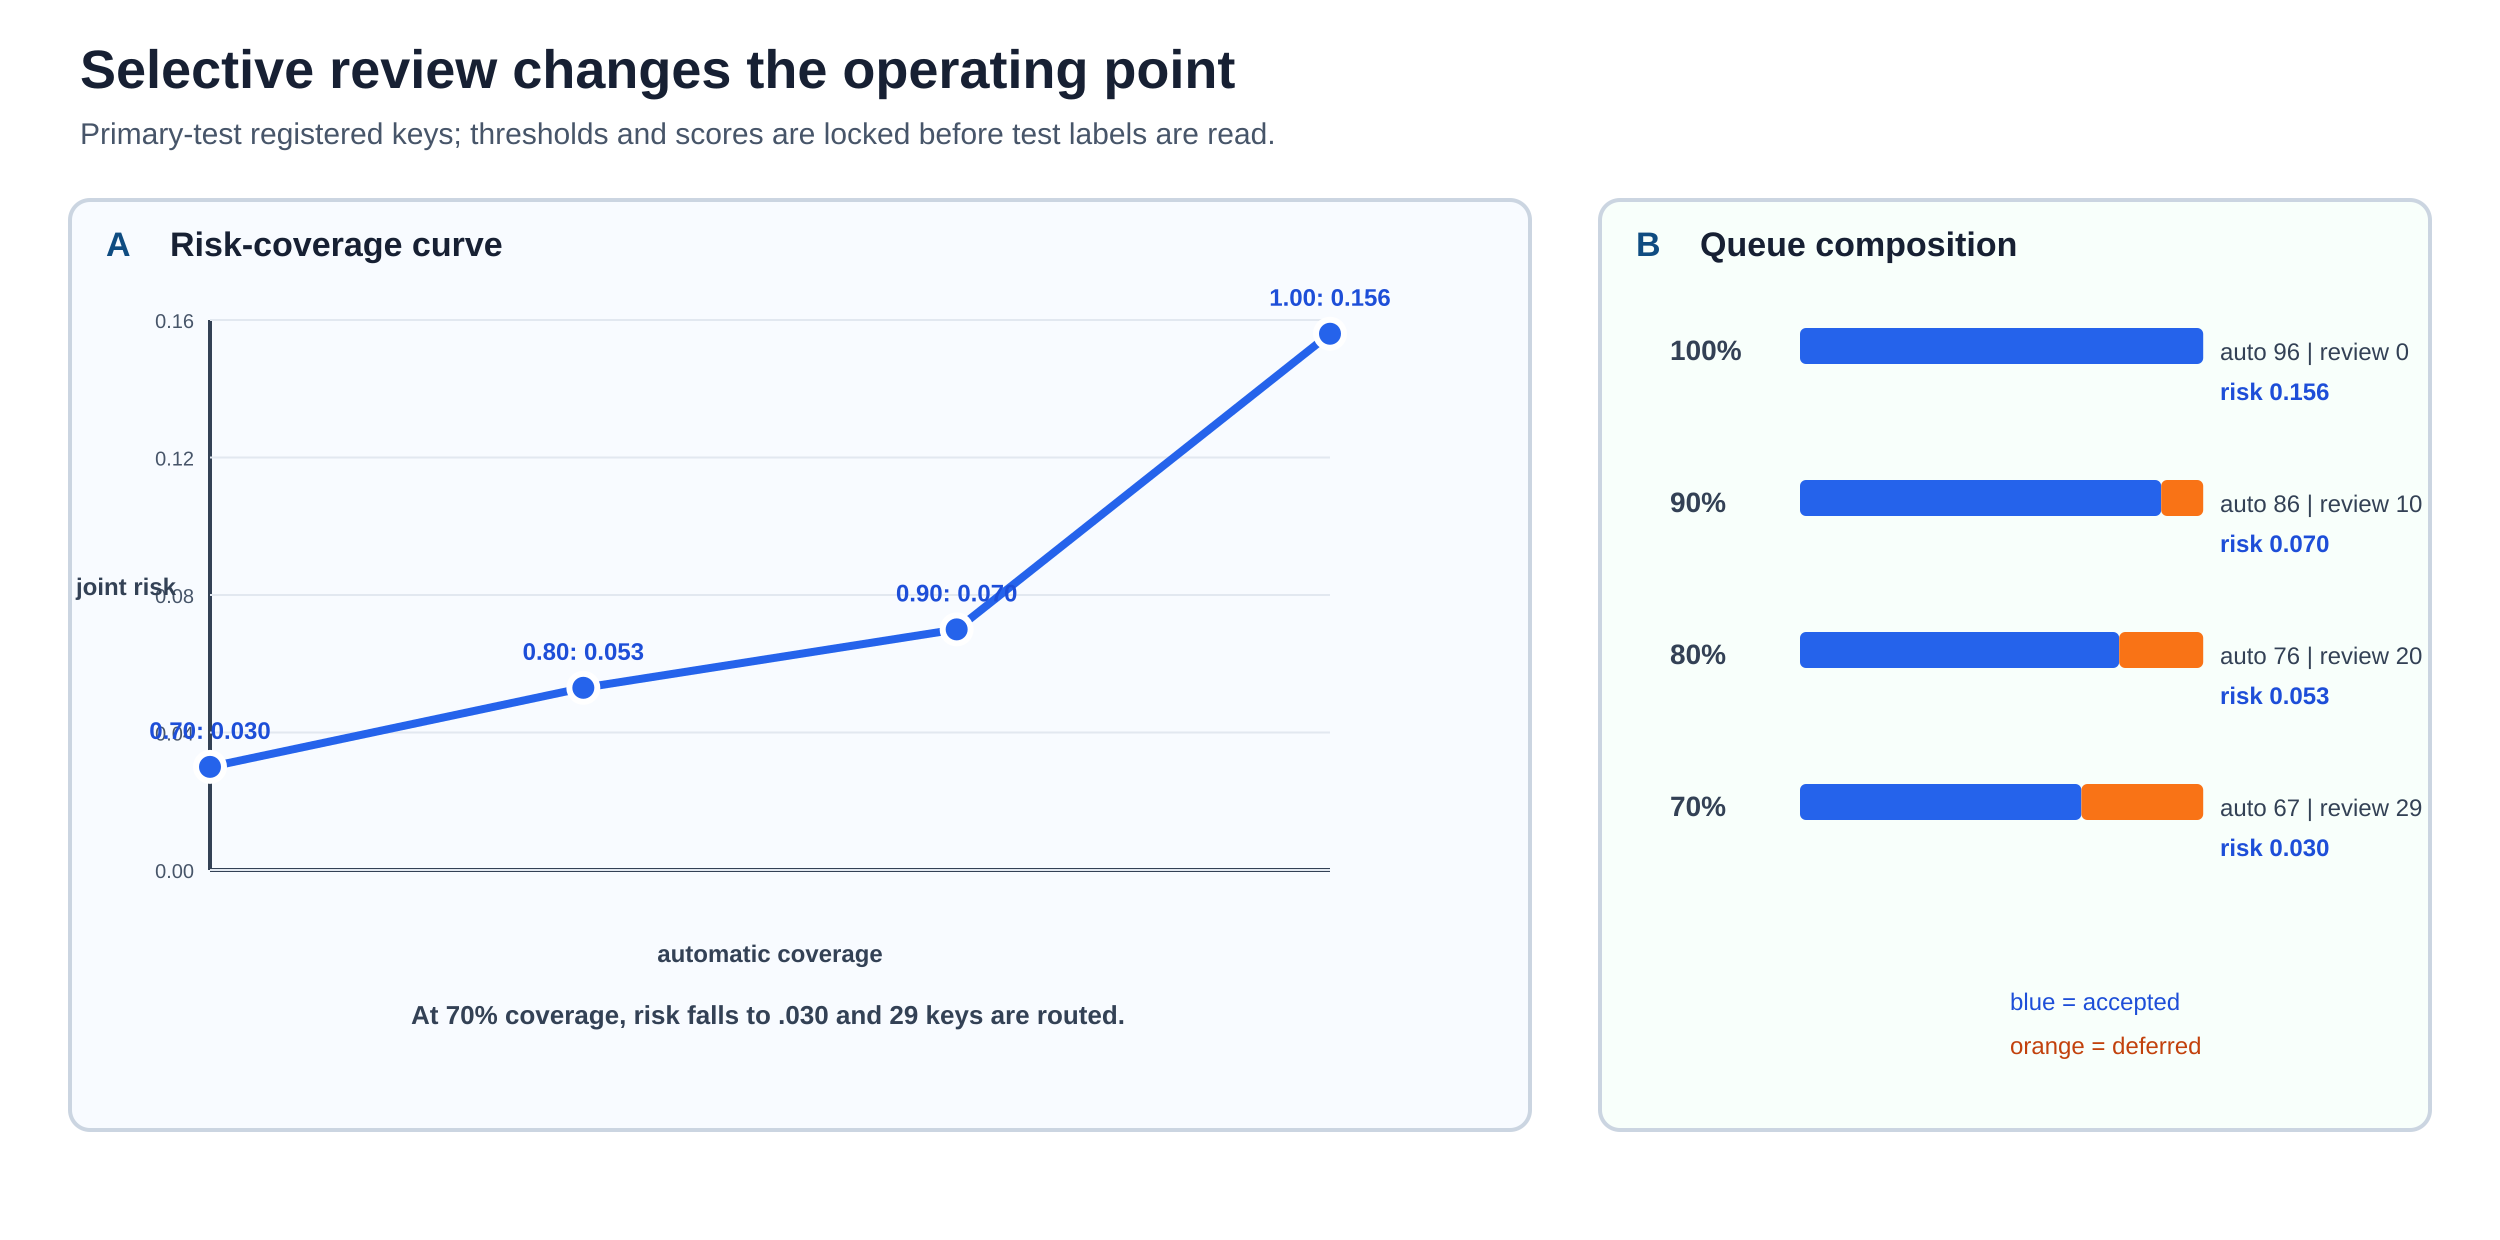
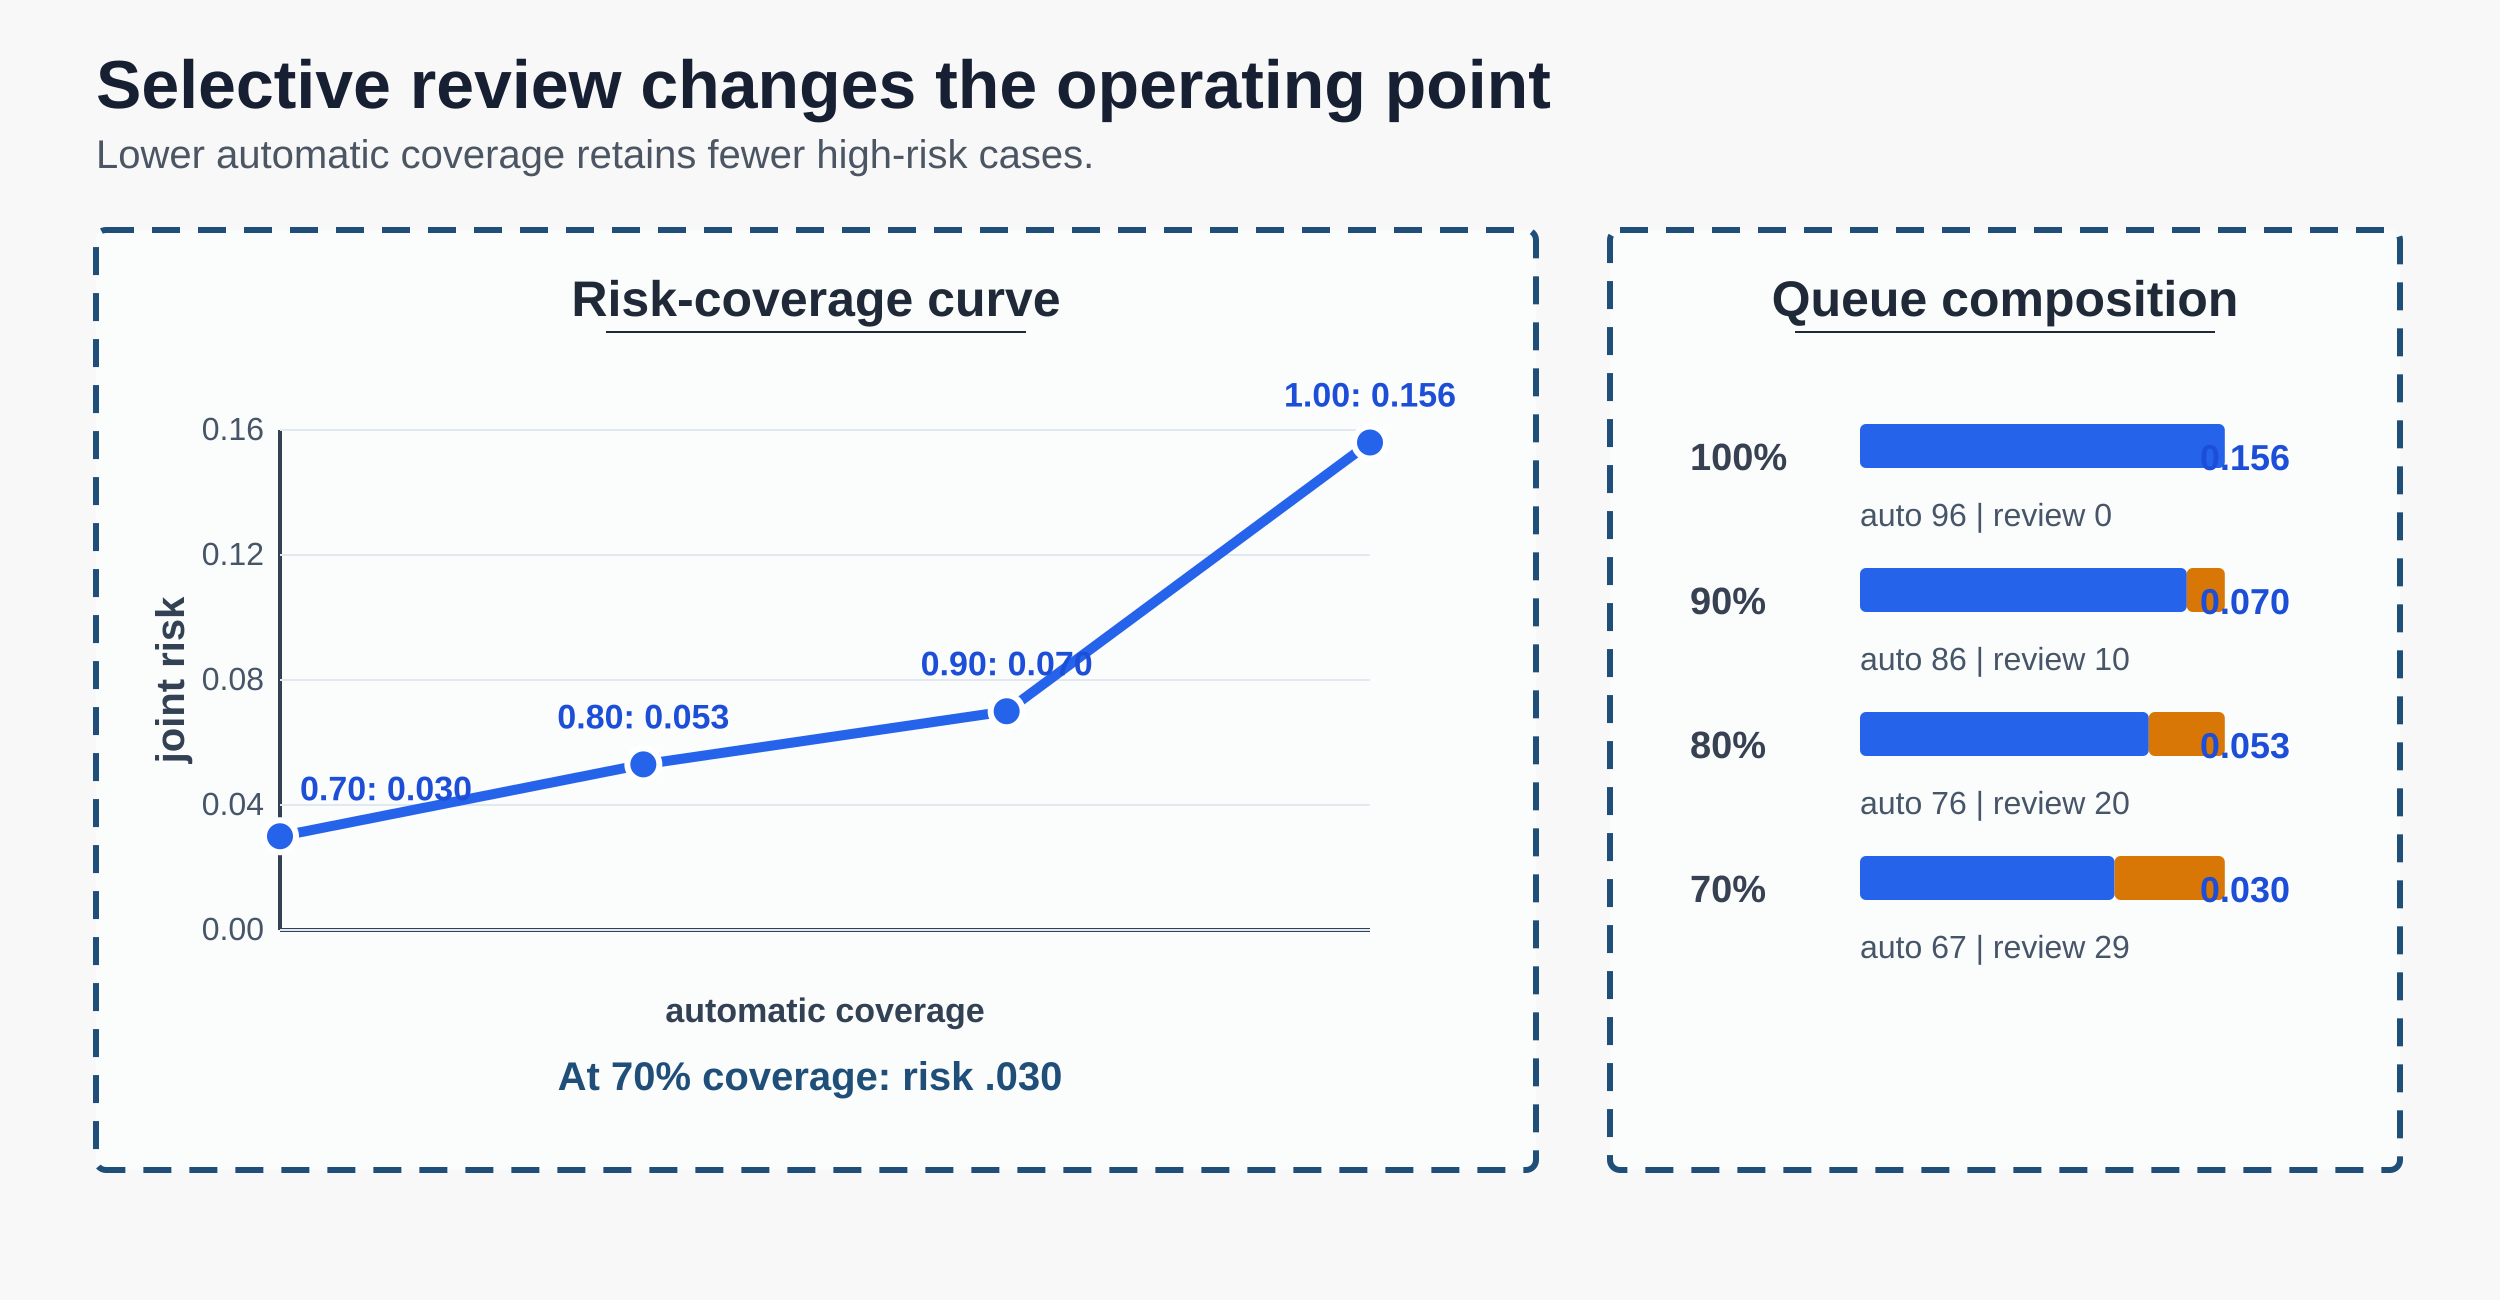
- <svg xmlns="http://www.w3.org/2000/svg" width="1250" height="620" viewBox="0 0 1250 620">
+ <svg xmlns="http://www.w3.org/2000/svg" width="1250" height="650" viewBox="0 0 1250 650">
  <rect width="100%" height="100%" fill="#FFFFFF" />
-   <text x="40" y="44" font-family="Arial, Helvetica, sans-serif" font-size="27px" font-weight="700" text-anchor="start" fill="#172033">Selective review changes the operating point</text>
-   <text x="40" y="72" font-family="Arial, Helvetica, sans-serif" font-size="15px" font-weight="400" text-anchor="start" fill="#475569">Primary-test registered keys; thresholds and scores are locked before test labels are read.</text>
-   <rect x="35" y="100" width="730" height="465" rx="10" fill="#F8FBFF" stroke="#CBD5E1" stroke-width="2" />
-   <text x="53" y="128" font-family="Arial, Helvetica, sans-serif" font-size="17px" font-weight="700" text-anchor="start" fill="#0F4C81">A</text>
-   <text x="85" y="128" font-family="Arial, Helvetica, sans-serif" font-size="17px" font-weight="700" text-anchor="start" fill="#172033">Risk-coverage curve</text>
-   <line x1="105" y1="160" x2="105" y2="435" stroke="#334155" stroke-width="2" />
-   <line x1="105" y1="435" x2="665" y2="435" stroke="#334155" stroke-width="2" />
-   <line x1="105" y1="435.0" x2="665" y2="435.0" stroke="#E2E8F0" stroke-width="1" />
-   <text x="97" y="439.0" font-family="Arial, Helvetica, sans-serif" font-size="10px" font-weight="400" text-anchor="end" fill="#475569">0.00</text>
-   <line x1="105" y1="366.25" x2="665" y2="366.25" stroke="#E2E8F0" stroke-width="1" />
-   <text x="97" y="370.25" font-family="Arial, Helvetica, sans-serif" font-size="10px" font-weight="400" text-anchor="end" fill="#475569">0.04</text>
-   <line x1="105" y1="297.5" x2="665" y2="297.5" stroke="#E2E8F0" stroke-width="1" />
-   <text x="97" y="301.5" font-family="Arial, Helvetica, sans-serif" font-size="10px" font-weight="400" text-anchor="end" fill="#475569">0.08</text>
-   <line x1="105" y1="228.75" x2="665" y2="228.75" stroke="#E2E8F0" stroke-width="1" />
-   <text x="97" y="232.75" font-family="Arial, Helvetica, sans-serif" font-size="10px" font-weight="400" text-anchor="end" fill="#475569">0.12</text>
-   <line x1="105" y1="160.0" x2="665" y2="160.0" stroke="#E2E8F0" stroke-width="1" />
-   <text x="97" y="164.0" font-family="Arial, Helvetica, sans-serif" font-size="10px" font-weight="400" text-anchor="end" fill="#475569">0.16</text>
-   <text x="385.0" y="481" font-family="Arial, Helvetica, sans-serif" font-size="12px" font-weight="700" text-anchor="middle" fill="#334155">automatic coverage</text>
-   <text x="63" y="297.5" font-family="Arial, Helvetica, sans-serif" font-size="12px" font-weight="700" text-anchor="middle" fill="#334155">joint risk</text>
-   <line x1="665" y1="166.875" x2="478.333" y2="314.688" stroke="#2563EB" stroke-width="4" />
-   <line x1="478.333" y1="314.688" x2="291.667" y2="343.906" stroke="#2563EB" stroke-width="4" />
-   <line x1="291.667" y1="343.906" x2="105.0" y2="383.438" stroke="#2563EB" stroke-width="4" />
-   <circle cx="665" cy="166.875" r="7" fill="#2563EB" stroke="#FFFFFF" stroke-width="3" />
-   <text x="665" y="152.875" font-family="Arial, Helvetica, sans-serif" font-size="12px" font-weight="700" text-anchor="middle" fill="#1D4ED8">1.00: 0.156</text>
-   <circle cx="478.333" cy="314.688" r="7" fill="#2563EB" stroke="#FFFFFF" stroke-width="3" />
-   <text x="478.333" y="300.688" font-family="Arial, Helvetica, sans-serif" font-size="12px" font-weight="700" text-anchor="middle" fill="#1D4ED8">0.90: 0.070</text>
-   <circle cx="291.667" cy="343.906" r="7" fill="#2563EB" stroke="#FFFFFF" stroke-width="3" />
-   <text x="291.667" y="329.906" font-family="Arial, Helvetica, sans-serif" font-size="12px" font-weight="700" text-anchor="middle" fill="#1D4ED8">0.80: 0.053</text>
-   <circle cx="105.0" cy="383.438" r="7" fill="#2563EB" stroke="#FFFFFF" stroke-width="3" />
-   <text x="105.0" y="369.438" font-family="Arial, Helvetica, sans-serif" font-size="12px" font-weight="700" text-anchor="middle" fill="#1D4ED8">0.70: 0.030</text>
-   <text x="384" y="512" font-family="Arial, Helvetica, sans-serif" font-size="13px" font-weight="700" text-anchor="middle" fill="#334155">At 70% coverage, risk falls to .030 and 29 keys are routed.</text>
-   <rect x="800" y="100" width="415" height="465" rx="10" fill="#F8FFFB" stroke="#CBD5E1" stroke-width="2" />
-   <text x="818" y="128" font-family="Arial, Helvetica, sans-serif" font-size="17px" font-weight="700" text-anchor="start" fill="#0F4C81">B</text>
-   <text x="850" y="128" font-family="Arial, Helvetica, sans-serif" font-size="17px" font-weight="700" text-anchor="start" fill="#172033">Queue composition</text>
-   <text x="835" y="180" font-family="Arial, Helvetica, sans-serif" font-size="14px" font-weight="700" text-anchor="start" fill="#334155">100%</text>
-   <rect x="900" y="164" width="201.6" height="18" rx="3" fill="#2563EB" stroke="#2563EB" stroke-width="0" />
-   <text x="1110" y="180" font-family="Arial, Helvetica, sans-serif" font-size="12px" font-weight="400" text-anchor="start" fill="#334155">auto 96 | review 0</text>
-   <text x="1110" y="200" font-family="Arial, Helvetica, sans-serif" font-size="12px" font-weight="700" text-anchor="start" fill="#1D4ED8">risk 0.156</text>
-   <text x="835" y="256" font-family="Arial, Helvetica, sans-serif" font-size="14px" font-weight="700" text-anchor="start" fill="#334155">90%</text>
-   <rect x="900" y="240" width="180.6" height="18" rx="3" fill="#2563EB" stroke="#2563EB" stroke-width="0" />
-   <rect x="1080.6" y="240" width="21.0" height="18" rx="3" fill="#F97316" stroke="#F97316" stroke-width="0" />
-   <text x="1110" y="256" font-family="Arial, Helvetica, sans-serif" font-size="12px" font-weight="400" text-anchor="start" fill="#334155">auto 86 | review 10</text>
-   <text x="1110" y="276" font-family="Arial, Helvetica, sans-serif" font-size="12px" font-weight="700" text-anchor="start" fill="#1D4ED8">risk 0.070</text>
-   <text x="835" y="332" font-family="Arial, Helvetica, sans-serif" font-size="14px" font-weight="700" text-anchor="start" fill="#334155">80%</text>
-   <rect x="900" y="316" width="159.6" height="18" rx="3" fill="#2563EB" stroke="#2563EB" stroke-width="0" />
-   <rect x="1059.6" y="316" width="42.0" height="18" rx="3" fill="#F97316" stroke="#F97316" stroke-width="0" />
-   <text x="1110" y="332" font-family="Arial, Helvetica, sans-serif" font-size="12px" font-weight="400" text-anchor="start" fill="#334155">auto 76 | review 20</text>
-   <text x="1110" y="352" font-family="Arial, Helvetica, sans-serif" font-size="12px" font-weight="700" text-anchor="start" fill="#1D4ED8">risk 0.053</text>
-   <text x="835" y="408" font-family="Arial, Helvetica, sans-serif" font-size="14px" font-weight="700" text-anchor="start" fill="#334155">70%</text>
-   <rect x="900" y="392" width="140.7" height="18" rx="3" fill="#2563EB" stroke="#2563EB" stroke-width="0" />
-   <rect x="1040.7" y="392" width="60.9" height="18" rx="3" fill="#F97316" stroke="#F97316" stroke-width="0" />
-   <text x="1110" y="408" font-family="Arial, Helvetica, sans-serif" font-size="12px" font-weight="400" text-anchor="start" fill="#334155">auto 67 | review 29</text>
-   <text x="1110" y="428" font-family="Arial, Helvetica, sans-serif" font-size="12px" font-weight="700" text-anchor="start" fill="#1D4ED8">risk 0.030</text>
-   <text x="1005" y="505" font-family="Arial, Helvetica, sans-serif" font-size="12px" font-weight="400" text-anchor="start" fill="#1D4ED8">blue = accepted</text>
-   <text x="1005" y="527" font-family="Arial, Helvetica, sans-serif" font-size="12px" font-weight="400" text-anchor="start" fill="#C2410C">orange = deferred</text>
+   <rect width="1250" height="650" fill="#F7F8F7" />
+   <text x="48" y="54" font-family="Arial, Helvetica, sans-serif" font-size="34px" font-weight="700" text-anchor="start" fill="#172033">Selective review changes the operating point</text>
+   <text x="48" y="84" font-family="Arial, Helvetica, sans-serif" font-size="20px" font-weight="400" text-anchor="start" fill="#4B5563">Lower automatic coverage retains fewer high-risk cases.</text>
+   <rect x="48" y="115" width="720" height="470" rx="5" fill="#FBFCFC" stroke="#1F4E79" stroke-width="3" stroke-dasharray="14 9" />
+   <text x="408.0" y="158" font-family="Arial, Helvetica, sans-serif" font-size="25px" font-weight="700" text-anchor="middle" fill="#1F2937">Risk-coverage curve</text>
+   <line x1="303.0" y1="166" x2="513.0" y2="166" stroke="#1F2937" stroke-width="1" />
+   <line x1="140" y1="215" x2="140" y2="465" stroke="#334155" stroke-width="2" />
+   <line x1="140" y1="465" x2="685" y2="465" stroke="#334155" stroke-width="2" />
+   <line x1="140" y1="465.0" x2="685" y2="465.0" stroke="#E2E8F0" stroke-width="1" />
+   <text x="132" y="470.0" font-family="Arial, Helvetica, sans-serif" font-size="16px" font-weight="400" text-anchor="end" fill="#475569">0.00</text>
+   <line x1="140" y1="402.5" x2="685" y2="402.5" stroke="#E2E8F0" stroke-width="1" />
+   <text x="132" y="407.5" font-family="Arial, Helvetica, sans-serif" font-size="16px" font-weight="400" text-anchor="end" fill="#475569">0.04</text>
+   <line x1="140" y1="340.0" x2="685" y2="340.0" stroke="#E2E8F0" stroke-width="1" />
+   <text x="132" y="345.0" font-family="Arial, Helvetica, sans-serif" font-size="16px" font-weight="400" text-anchor="end" fill="#475569">0.08</text>
+   <line x1="140" y1="277.5" x2="685" y2="277.5" stroke="#E2E8F0" stroke-width="1" />
+   <text x="132" y="282.5" font-family="Arial, Helvetica, sans-serif" font-size="16px" font-weight="400" text-anchor="end" fill="#475569">0.12</text>
+   <line x1="140" y1="215.0" x2="685" y2="215.0" stroke="#E2E8F0" stroke-width="1" />
+   <text x="132" y="220.0" font-family="Arial, Helvetica, sans-serif" font-size="16px" font-weight="400" text-anchor="end" fill="#475569">0.16</text>
+   <text x="412.5" y="511" font-family="Arial, Helvetica, sans-serif" font-size="17px" font-weight="700" text-anchor="middle" fill="#334155">automatic coverage</text>
+   <text x="92" y="340.0" font-family="Arial, Helvetica, sans-serif" font-size="20px" font-weight="700" text-anchor="middle" fill="#334155" transform="rotate(-90 92 340.0)">joint risk</text>
+   <line x1="685" y1="221.25" x2="503.333" y2="355.625" stroke="#2563EB" stroke-width="5" />
+   <line x1="503.333" y1="355.625" x2="321.667" y2="382.188" stroke="#2563EB" stroke-width="5" />
+   <line x1="321.667" y1="382.188" x2="140.0" y2="418.125" stroke="#2563EB" stroke-width="5" />
+   <circle cx="685" cy="221.25" r="8" fill="#2563EB" stroke="#FFFFFF" stroke-width="3" />
+   <text x="685" y="203.25" font-family="Arial, Helvetica, sans-serif" font-size="17px" font-weight="700" text-anchor="middle" fill="#1D4ED8">1.00: 0.156</text>
+   <circle cx="503.333" cy="355.625" r="8" fill="#2563EB" stroke="#FFFFFF" stroke-width="3" />
+   <text x="503.333" y="337.625" font-family="Arial, Helvetica, sans-serif" font-size="17px" font-weight="700" text-anchor="middle" fill="#1D4ED8">0.90: 0.070</text>
+   <circle cx="321.667" cy="382.188" r="8" fill="#2563EB" stroke="#FFFFFF" stroke-width="3" />
+   <text x="321.667" y="364.188" font-family="Arial, Helvetica, sans-serif" font-size="17px" font-weight="700" text-anchor="middle" fill="#1D4ED8">0.80: 0.053</text>
+   <circle cx="140.0" cy="418.125" r="8" fill="#2563EB" stroke="#FFFFFF" stroke-width="3" />
+   <text x="150.0" y="400.125" font-family="Arial, Helvetica, sans-serif" font-size="17px" font-weight="700" text-anchor="start" fill="#1D4ED8">0.70: 0.030</text>
+   <text x="405" y="545" font-family="Arial, Helvetica, sans-serif" font-size="20px" font-weight="700" text-anchor="middle" fill="#1F4E79">At 70% coverage: risk .030</text>
+   <rect x="805" y="115" width="395" height="470" rx="5" fill="#FBFCFC" stroke="#1F4E79" stroke-width="3" stroke-dasharray="14 9" />
+   <text x="1002.5" y="158" font-family="Arial, Helvetica, sans-serif" font-size="25px" font-weight="700" text-anchor="middle" fill="#1F2937">Queue composition</text>
+   <line x1="897.5" y1="166" x2="1107.5" y2="166" stroke="#1F2937" stroke-width="1" />
+   <text x="845" y="235" font-family="Arial, Helvetica, sans-serif" font-size="19px" font-weight="700" text-anchor="start" fill="#374151">100%</text>
+   <rect x="930" y="212" width="182.4" height="22" rx="3" fill="#2563EB" stroke="#2563EB" stroke-width="0" />
+   <text x="930" y="263" font-family="Arial, Helvetica, sans-serif" font-size="16px" font-weight="400" text-anchor="start" fill="#475569">auto 96 | review 0</text>
+   <text x="1145" y="235" font-family="Arial, Helvetica, sans-serif" font-size="18px" font-weight="700" text-anchor="end" fill="#1D4ED8">0.156</text>
+   <text x="845" y="307" font-family="Arial, Helvetica, sans-serif" font-size="19px" font-weight="700" text-anchor="start" fill="#374151">90%</text>
+   <rect x="930" y="284" width="163.4" height="22" rx="3" fill="#2563EB" stroke="#2563EB" stroke-width="0" />
+   <rect x="1093.4" y="284" width="19.0" height="22" rx="3" fill="#D97706" stroke="#D97706" stroke-width="0" />
+   <text x="930" y="335" font-family="Arial, Helvetica, sans-serif" font-size="16px" font-weight="400" text-anchor="start" fill="#475569">auto 86 | review 10</text>
+   <text x="1145" y="307" font-family="Arial, Helvetica, sans-serif" font-size="18px" font-weight="700" text-anchor="end" fill="#1D4ED8">0.070</text>
+   <text x="845" y="379" font-family="Arial, Helvetica, sans-serif" font-size="19px" font-weight="700" text-anchor="start" fill="#374151">80%</text>
+   <rect x="930" y="356" width="144.4" height="22" rx="3" fill="#2563EB" stroke="#2563EB" stroke-width="0" />
+   <rect x="1074.4" y="356" width="38.0" height="22" rx="3" fill="#D97706" stroke="#D97706" stroke-width="0" />
+   <text x="930" y="407" font-family="Arial, Helvetica, sans-serif" font-size="16px" font-weight="400" text-anchor="start" fill="#475569">auto 76 | review 20</text>
+   <text x="1145" y="379" font-family="Arial, Helvetica, sans-serif" font-size="18px" font-weight="700" text-anchor="end" fill="#1D4ED8">0.053</text>
+   <text x="845" y="451" font-family="Arial, Helvetica, sans-serif" font-size="19px" font-weight="700" text-anchor="start" fill="#374151">70%</text>
+   <rect x="930" y="428" width="127.3" height="22" rx="3" fill="#2563EB" stroke="#2563EB" stroke-width="0" />
+   <rect x="1057.3" y="428" width="55.1" height="22" rx="3" fill="#D97706" stroke="#D97706" stroke-width="0" />
+   <text x="930" y="479" font-family="Arial, Helvetica, sans-serif" font-size="16px" font-weight="400" text-anchor="start" fill="#475569">auto 67 | review 29</text>
+   <text x="1145" y="451" font-family="Arial, Helvetica, sans-serif" font-size="18px" font-weight="700" text-anchor="end" fill="#1D4ED8">0.030</text>
</svg>
